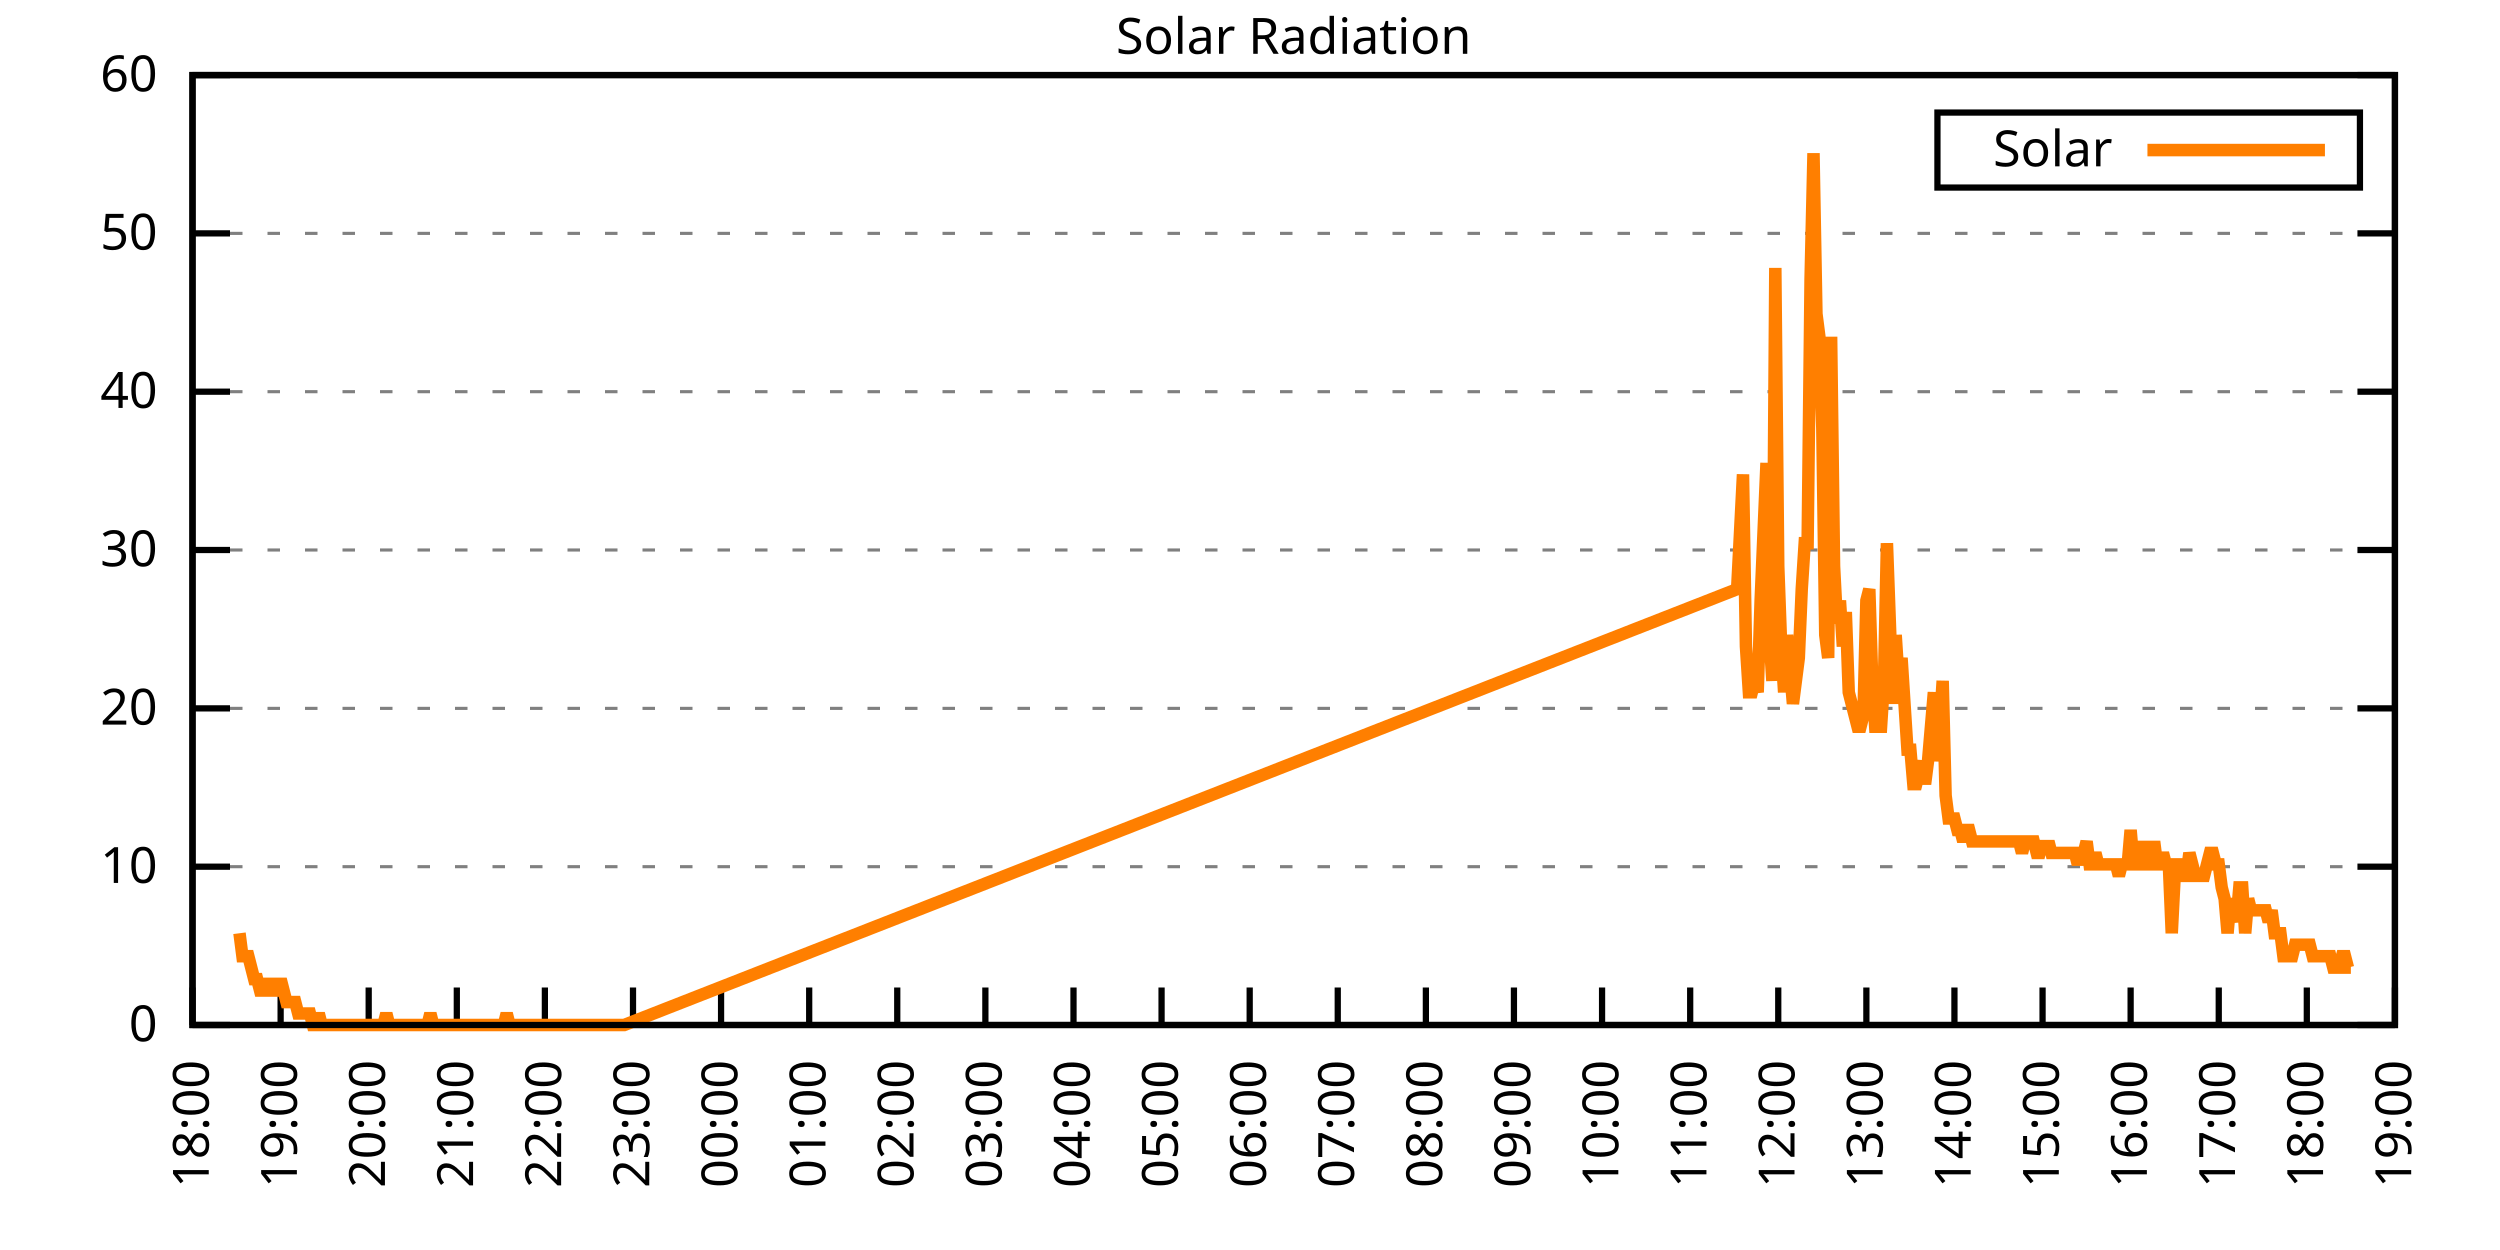
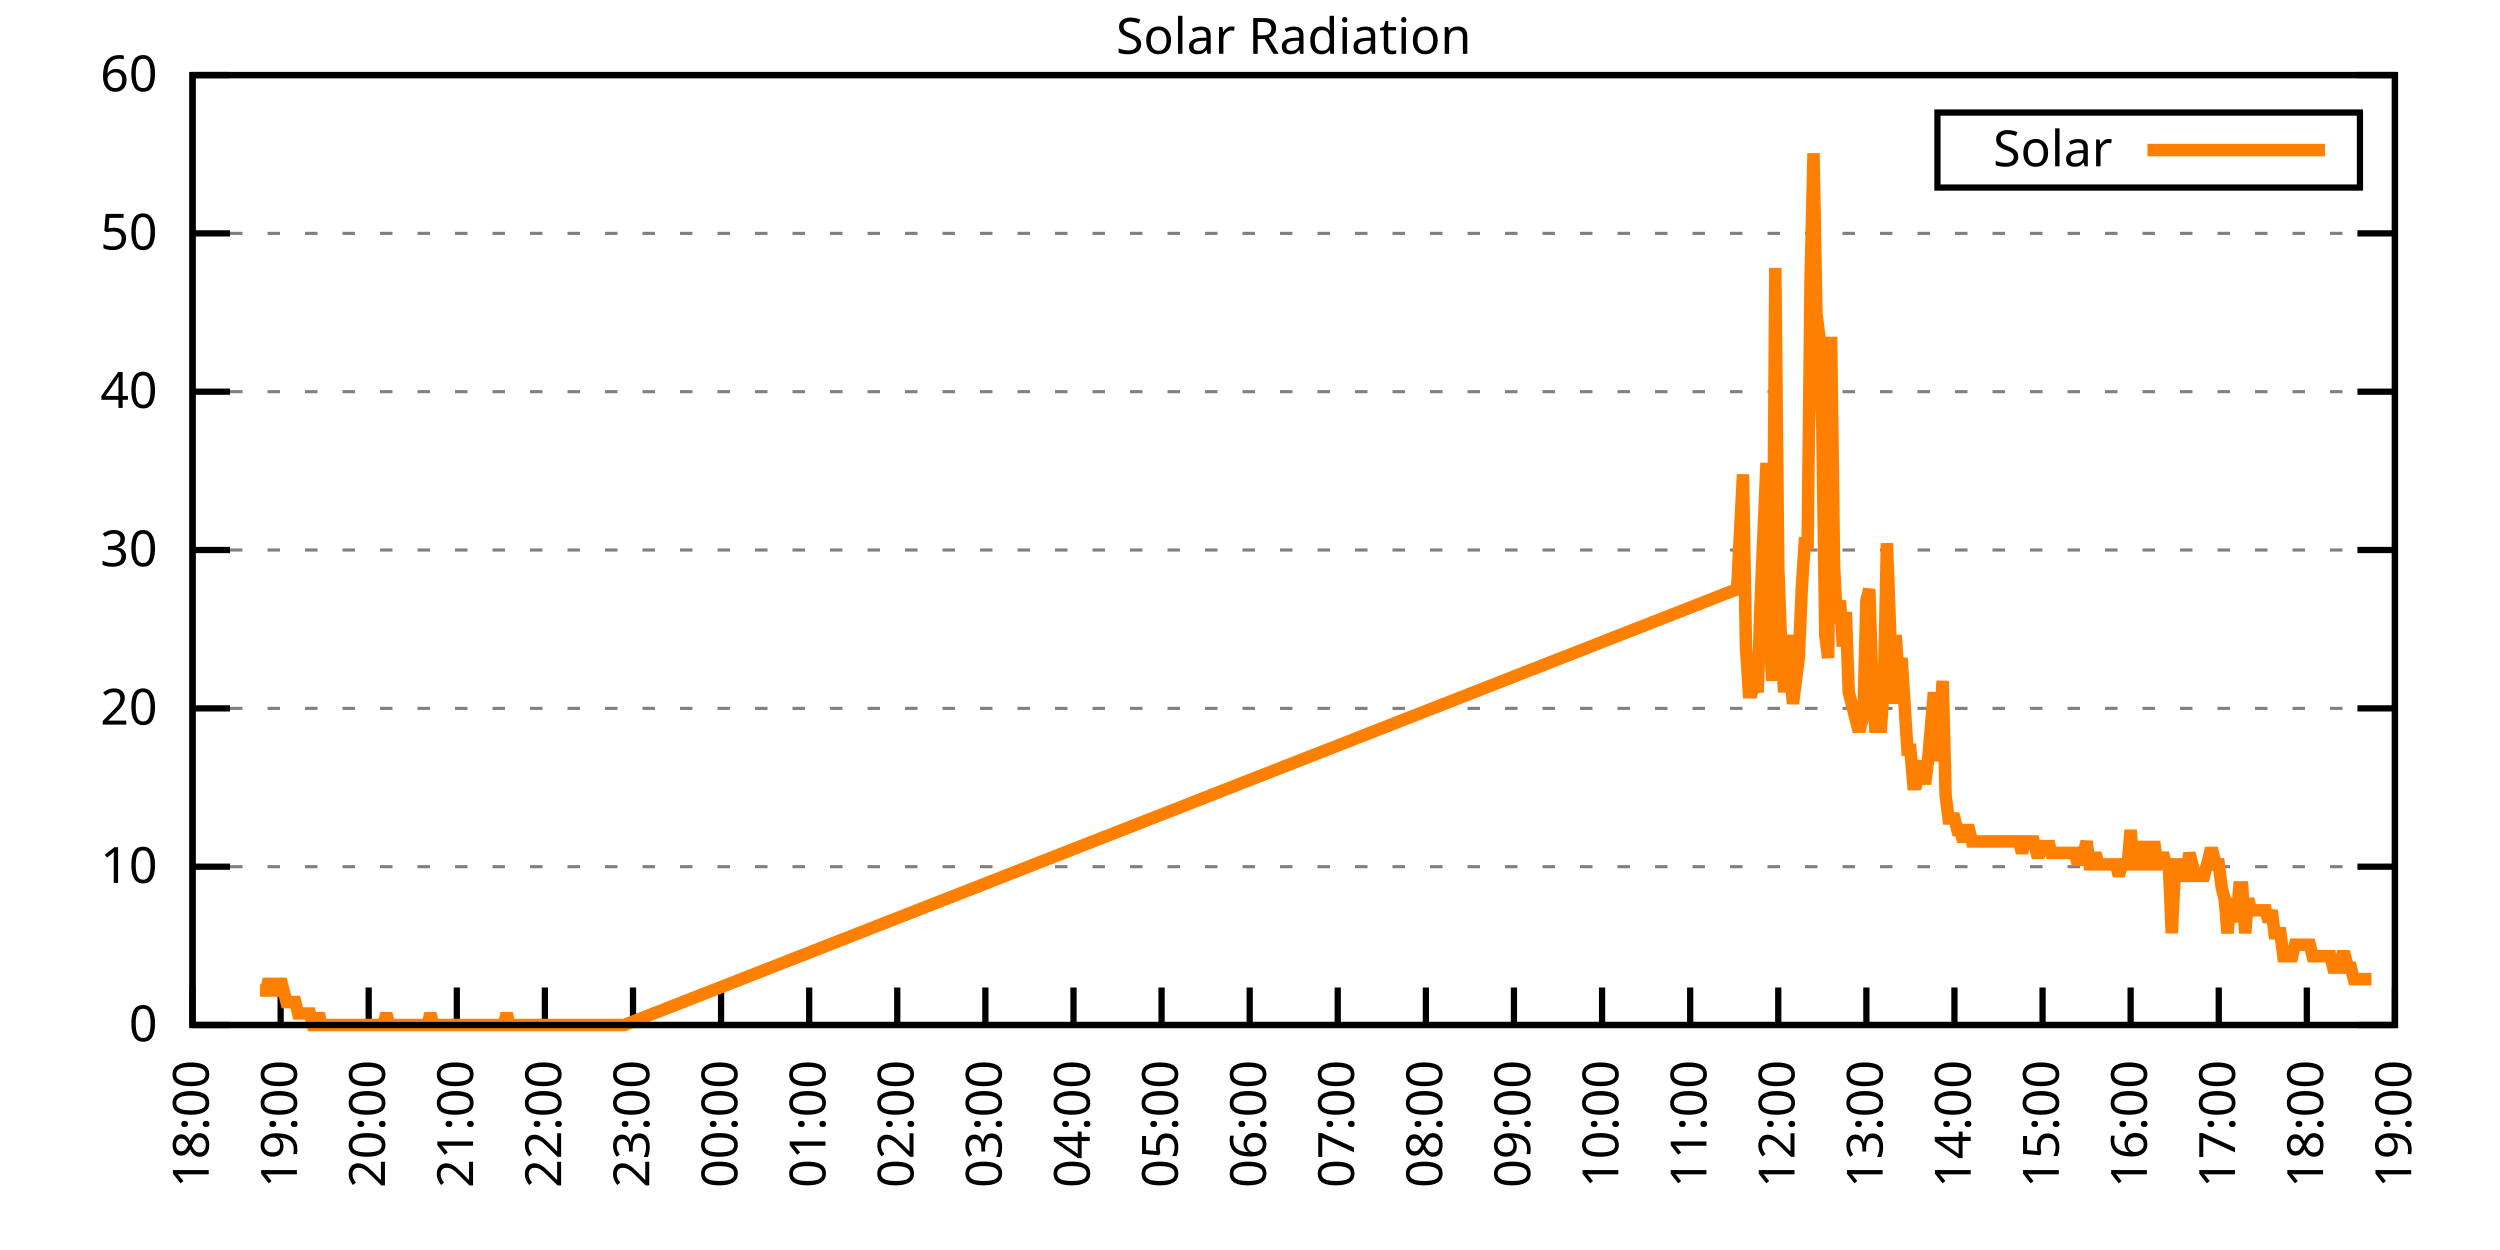
<svg xmlns="http://www.w3.org/2000/svg" xmlns:xlink="http://www.w3.org/1999/xlink" width="400" height="200" viewBox="0 0 400 200">
  <g id="gnuplot_canvas">
    <rect x="0" y="0" width="400" height="200" fill="none" />
    <defs>
      <circle id="gpDot" r="0.5" stroke-width="0.5" stroke="currentColor" />
      <path id="gpPt0" stroke-width="0.333" stroke="currentColor" d="M-1,0 h2 M0,-1 v2" />
      <path id="gpPt1" stroke-width="0.333" stroke="currentColor" d="M-1,-1 L1,1 M1,-1 L-1,1" />
      <path id="gpPt2" stroke-width="0.333" stroke="currentColor" d="M-1,0 L1,0 M0,-1 L0,1 M-1,-1 L1,1 M-1,1 L1,-1" />
      <rect id="gpPt3" stroke-width="0.333" stroke="currentColor" x="-1" y="-1" width="2" height="2" />
      <rect id="gpPt4" stroke-width="0.333" stroke="currentColor" fill="currentColor" x="-1" y="-1" width="2" height="2" />
      <circle id="gpPt5" stroke-width="0.333" stroke="currentColor" cx="0" cy="0" r="1" />
      <use xlink:href="#gpPt5" id="gpPt6" fill="currentColor" stroke="none" />
      <path id="gpPt7" stroke-width="0.333" stroke="currentColor" d="M0,-1.33 L-1.33,0.67 L1.33,0.67 z" />
      <use xlink:href="#gpPt7" id="gpPt8" fill="currentColor" stroke="none" />
      <use xlink:href="#gpPt7" id="gpPt9" stroke="currentColor" transform="rotate(180)" />
      <use xlink:href="#gpPt9" id="gpPt10" fill="currentColor" stroke="none" />
      <use xlink:href="#gpPt3" id="gpPt11" stroke="currentColor" transform="rotate(45)" />
      <use xlink:href="#gpPt11" id="gpPt12" fill="currentColor" stroke="none" />
      <path id="gpPt13" stroke-width="0.333" stroke="currentColor" d="M0,1.330 L1.265,0.411 L0.782,-1.067 L-0.782,-1.076 L-1.265,0.411 z" />
      <use xlink:href="#gpPt13" id="gpPt14" fill="currentColor" stroke="none" />
      <filter id="textbox" filterUnits="objectBoundingBox" x="0" y="0" height="1" width="1">
        <feFlood flood-color="white" flood-opacity="1" result="bgnd" />
        <feComposite in="SourceGraphic" in2="bgnd" operator="atop" />
      </filter>
      <filter id="greybox" filterUnits="objectBoundingBox" x="0" y="0" height="1" width="1">
        <feFlood flood-color="lightgrey" flood-opacity="1" result="grey" />
        <feComposite in="SourceGraphic" in2="grey" operator="atop" />
      </filter>
    </defs>
    <g fill="none" color="white" stroke="currentColor" stroke-width="1.00" stroke-linecap="butt" stroke-linejoin="miter">
</g>
    <g fill="none" color="black" stroke="currentColor" stroke-width="1.00" stroke-linecap="butt" stroke-linejoin="miter">
      <g stroke="none" shape-rendering="crispEdges">
        <polygon fill="rgb(255, 255, 255)" points="30.80,164.00 383.18,164.00 383.18,12.02 30.80,12.02 " />
      </g>
    </g>
    <g fill="none" color="black" stroke="currentColor" stroke-width="1.00" stroke-linecap="butt" stroke-linejoin="miter">
</g>
    <g fill="none" color="black" stroke="black" stroke-width="0.50" stroke-linecap="butt" stroke-linejoin="miter">
</g>
    <g fill="none" color="gray" stroke="currentColor" stroke-width="0.50" stroke-linecap="butt" stroke-linejoin="miter">
      <path stroke="gray" stroke-dasharray="2,4" class="gridline" d="M30.80,164.00 L383.19,164.00  " />
    </g>
    <g fill="none" color="gray" stroke="gray" stroke-width="1.00" stroke-linecap="butt" stroke-linejoin="miter">
</g>
    <g fill="none" color="black" stroke="currentColor" stroke-width="1.00" stroke-linecap="butt" stroke-linejoin="miter">
      <path stroke="black" d="M30.80,164.00 L36.80,164.00 M383.19,164.00 L377.19,164.00  " />
      <g transform="translate(25.20,166.60)" stroke="none" fill="black" font-family="Sans" font-size="8.00" text-anchor="end">
        <text>
          <tspan font-family="Sans"> 0</tspan>
        </text>
      </g>
    </g>
    <g fill="none" color="black" stroke="currentColor" stroke-width="1.00" stroke-linecap="butt" stroke-linejoin="miter">
</g>
    <g fill="none" color="black" stroke="black" stroke-width="0.50" stroke-linecap="butt" stroke-linejoin="miter">
</g>
    <g fill="none" color="gray" stroke="currentColor" stroke-width="0.50" stroke-linecap="butt" stroke-linejoin="miter">
      <path stroke="gray" stroke-dasharray="2,4" class="gridline" d="M30.80,138.67 L383.19,138.67  " />
    </g>
    <g fill="none" color="gray" stroke="gray" stroke-width="1.00" stroke-linecap="butt" stroke-linejoin="miter">
</g>
    <g fill="none" color="black" stroke="currentColor" stroke-width="1.00" stroke-linecap="butt" stroke-linejoin="miter">
      <path stroke="black" d="M30.80,138.67 L36.80,138.67 M383.19,138.67 L377.19,138.67  " />
      <g transform="translate(25.20,141.27)" stroke="none" fill="black" font-family="Sans" font-size="8.00" text-anchor="end">
        <text>
          <tspan font-family="Sans"> 10</tspan>
        </text>
      </g>
    </g>
    <g fill="none" color="black" stroke="currentColor" stroke-width="1.00" stroke-linecap="butt" stroke-linejoin="miter">
</g>
    <g fill="none" color="black" stroke="black" stroke-width="0.50" stroke-linecap="butt" stroke-linejoin="miter">
</g>
    <g fill="none" color="gray" stroke="currentColor" stroke-width="0.50" stroke-linecap="butt" stroke-linejoin="miter">
      <path stroke="gray" stroke-dasharray="2,4" class="gridline" d="M30.80,113.34 L383.19,113.34  " />
    </g>
    <g fill="none" color="gray" stroke="gray" stroke-width="1.00" stroke-linecap="butt" stroke-linejoin="miter">
</g>
    <g fill="none" color="black" stroke="currentColor" stroke-width="1.00" stroke-linecap="butt" stroke-linejoin="miter">
      <path stroke="black" d="M30.80,113.34 L36.80,113.34 M383.19,113.34 L377.19,113.34  " />
      <g transform="translate(25.20,115.94)" stroke="none" fill="black" font-family="Sans" font-size="8.00" text-anchor="end">
        <text>
          <tspan font-family="Sans"> 20</tspan>
        </text>
      </g>
    </g>
    <g fill="none" color="black" stroke="currentColor" stroke-width="1.00" stroke-linecap="butt" stroke-linejoin="miter">
</g>
    <g fill="none" color="black" stroke="black" stroke-width="0.50" stroke-linecap="butt" stroke-linejoin="miter">
</g>
    <g fill="none" color="gray" stroke="currentColor" stroke-width="0.50" stroke-linecap="butt" stroke-linejoin="miter">
      <path stroke="gray" stroke-dasharray="2,4" class="gridline" d="M30.80,88.00 L383.19,88.00  " />
    </g>
    <g fill="none" color="gray" stroke="gray" stroke-width="1.00" stroke-linecap="butt" stroke-linejoin="miter">
</g>
    <g fill="none" color="black" stroke="currentColor" stroke-width="1.00" stroke-linecap="butt" stroke-linejoin="miter">
      <path stroke="black" d="M30.80,88.00 L36.80,88.00 M383.19,88.00 L377.19,88.00  " />
      <g transform="translate(25.20,90.60)" stroke="none" fill="black" font-family="Sans" font-size="8.00" text-anchor="end">
        <text>
          <tspan font-family="Sans"> 30</tspan>
        </text>
      </g>
    </g>
    <g fill="none" color="black" stroke="currentColor" stroke-width="1.00" stroke-linecap="butt" stroke-linejoin="miter">
</g>
    <g fill="none" color="black" stroke="black" stroke-width="0.50" stroke-linecap="butt" stroke-linejoin="miter">
</g>
    <g fill="none" color="gray" stroke="currentColor" stroke-width="0.50" stroke-linecap="butt" stroke-linejoin="miter">
      <path stroke="gray" stroke-dasharray="2,4" class="gridline" d="M30.80,62.67 L383.19,62.67  " />
    </g>
    <g fill="none" color="gray" stroke="gray" stroke-width="1.00" stroke-linecap="butt" stroke-linejoin="miter">
</g>
    <g fill="none" color="black" stroke="currentColor" stroke-width="1.00" stroke-linecap="butt" stroke-linejoin="miter">
      <path stroke="black" d="M30.80,62.67 L36.80,62.67 M383.19,62.67 L377.19,62.67  " />
      <g transform="translate(25.20,65.27)" stroke="none" fill="black" font-family="Sans" font-size="8.00" text-anchor="end">
        <text>
          <tspan font-family="Sans"> 40</tspan>
        </text>
      </g>
    </g>
    <g fill="none" color="black" stroke="currentColor" stroke-width="1.00" stroke-linecap="butt" stroke-linejoin="miter">
</g>
    <g fill="none" color="black" stroke="black" stroke-width="0.50" stroke-linecap="butt" stroke-linejoin="miter">
</g>
    <g fill="none" color="gray" stroke="currentColor" stroke-width="0.50" stroke-linecap="butt" stroke-linejoin="miter">
      <path stroke="gray" stroke-dasharray="2,4" class="gridline" d="M30.80,37.34 L383.19,37.34  " />
    </g>
    <g fill="none" color="gray" stroke="gray" stroke-width="1.00" stroke-linecap="butt" stroke-linejoin="miter">
</g>
    <g fill="none" color="black" stroke="currentColor" stroke-width="1.00" stroke-linecap="butt" stroke-linejoin="miter">
      <path stroke="black" d="M30.80,37.34 L36.80,37.34 M383.19,37.34 L377.19,37.34  " />
      <g transform="translate(25.20,39.94)" stroke="none" fill="black" font-family="Sans" font-size="8.00" text-anchor="end">
        <text>
          <tspan font-family="Sans"> 50</tspan>
        </text>
      </g>
    </g>
    <g fill="none" color="black" stroke="currentColor" stroke-width="1.00" stroke-linecap="butt" stroke-linejoin="miter">
</g>
    <g fill="none" color="black" stroke="black" stroke-width="0.50" stroke-linecap="butt" stroke-linejoin="miter">
</g>
    <g fill="none" color="gray" stroke="currentColor" stroke-width="0.50" stroke-linecap="butt" stroke-linejoin="miter">
      <path stroke="gray" stroke-dasharray="2,4" class="gridline" d="M30.80,12.01 L383.19,12.01  " />
    </g>
    <g fill="none" color="gray" stroke="gray" stroke-width="1.00" stroke-linecap="butt" stroke-linejoin="miter">
</g>
    <g fill="none" color="black" stroke="currentColor" stroke-width="1.00" stroke-linecap="butt" stroke-linejoin="miter">
      <path stroke="black" d="M30.80,12.01 L36.80,12.01 M383.19,12.01 L377.19,12.01  " />
      <g transform="translate(25.20,14.61)" stroke="none" fill="black" font-family="Sans" font-size="8.00" text-anchor="end">
        <text>
          <tspan font-family="Sans"> 60</tspan>
        </text>
      </g>
    </g>
    <g fill="none" color="black" stroke="currentColor" stroke-width="1.00" stroke-linecap="butt" stroke-linejoin="miter">
      <path stroke="black" d="M30.80,164.00 L30.80,158.00  " />
      <g transform="translate(33.40,169.60) rotate(270.00)" stroke="none" fill="black" font-family="Sans" font-size="8.00" text-anchor="end">
        <text>
          <tspan font-family="Sans">18:00</tspan>
        </text>
      </g>
    </g>
    <g fill="none" color="black" stroke="currentColor" stroke-width="1.00" stroke-linecap="butt" stroke-linejoin="miter">
      <path stroke="black" d="M44.90,164.00 L44.90,158.00  " />
      <g transform="translate(47.50,169.60) rotate(270.00)" stroke="none" fill="black" font-family="Sans" font-size="8.00" text-anchor="end">
        <text>
          <tspan font-family="Sans">19:00</tspan>
        </text>
      </g>
    </g>
    <g fill="none" color="black" stroke="currentColor" stroke-width="1.00" stroke-linecap="butt" stroke-linejoin="miter">
      <path stroke="black" d="M58.99,164.00 L58.99,158.00  " />
      <g transform="translate(61.59,169.60) rotate(270.00)" stroke="none" fill="black" font-family="Sans" font-size="8.00" text-anchor="end">
        <text>
          <tspan font-family="Sans">20:00</tspan>
        </text>
      </g>
    </g>
    <g fill="none" color="black" stroke="currentColor" stroke-width="1.00" stroke-linecap="butt" stroke-linejoin="miter">
      <path stroke="black" d="M73.09,164.00 L73.09,158.00  " />
      <g transform="translate(75.69,169.60) rotate(270.00)" stroke="none" fill="black" font-family="Sans" font-size="8.00" text-anchor="end">
        <text>
          <tspan font-family="Sans">21:00</tspan>
        </text>
      </g>
    </g>
    <g fill="none" color="black" stroke="currentColor" stroke-width="1.00" stroke-linecap="butt" stroke-linejoin="miter">
      <path stroke="black" d="M87.18,164.00 L87.18,158.00  " />
      <g transform="translate(89.78,169.60) rotate(270.00)" stroke="none" fill="black" font-family="Sans" font-size="8.00" text-anchor="end">
        <text>
          <tspan font-family="Sans">22:00</tspan>
        </text>
      </g>
    </g>
    <g fill="none" color="black" stroke="currentColor" stroke-width="1.00" stroke-linecap="butt" stroke-linejoin="miter">
      <path stroke="black" d="M101.28,164.00 L101.28,158.00  " />
      <g transform="translate(103.88,169.60) rotate(270.00)" stroke="none" fill="black" font-family="Sans" font-size="8.00" text-anchor="end">
        <text>
          <tspan font-family="Sans">23:00</tspan>
        </text>
      </g>
    </g>
    <g fill="none" color="black" stroke="currentColor" stroke-width="1.00" stroke-linecap="butt" stroke-linejoin="miter">
      <path stroke="black" d="M115.37,164.00 L115.37,158.00  " />
      <g transform="translate(117.97,169.60) rotate(270.00)" stroke="none" fill="black" font-family="Sans" font-size="8.00" text-anchor="end">
        <text>
          <tspan font-family="Sans">00:00</tspan>
        </text>
      </g>
    </g>
    <g fill="none" color="black" stroke="currentColor" stroke-width="1.00" stroke-linecap="butt" stroke-linejoin="miter">
      <path stroke="black" d="M129.47,164.00 L129.47,158.00  " />
      <g transform="translate(132.07,169.60) rotate(270.00)" stroke="none" fill="black" font-family="Sans" font-size="8.00" text-anchor="end">
        <text>
          <tspan font-family="Sans">01:00</tspan>
        </text>
      </g>
    </g>
    <g fill="none" color="black" stroke="currentColor" stroke-width="1.00" stroke-linecap="butt" stroke-linejoin="miter">
      <path stroke="black" d="M143.56,164.00 L143.56,158.00  " />
      <g transform="translate(146.16,169.60) rotate(270.00)" stroke="none" fill="black" font-family="Sans" font-size="8.00" text-anchor="end">
        <text>
          <tspan font-family="Sans">02:00</tspan>
        </text>
      </g>
    </g>
    <g fill="none" color="black" stroke="currentColor" stroke-width="1.00" stroke-linecap="butt" stroke-linejoin="miter">
      <path stroke="black" d="M157.66,164.00 L157.66,158.00  " />
      <g transform="translate(160.26,169.60) rotate(270.00)" stroke="none" fill="black" font-family="Sans" font-size="8.00" text-anchor="end">
        <text>
          <tspan font-family="Sans">03:00</tspan>
        </text>
      </g>
    </g>
    <g fill="none" color="black" stroke="currentColor" stroke-width="1.00" stroke-linecap="butt" stroke-linejoin="miter">
      <path stroke="black" d="M171.76,164.00 L171.76,158.00  " />
      <g transform="translate(174.36,169.60) rotate(270.00)" stroke="none" fill="black" font-family="Sans" font-size="8.00" text-anchor="end">
        <text>
          <tspan font-family="Sans">04:00</tspan>
        </text>
      </g>
    </g>
    <g fill="none" color="black" stroke="currentColor" stroke-width="1.00" stroke-linecap="butt" stroke-linejoin="miter">
      <path stroke="black" d="M185.85,164.00 L185.85,158.00  " />
      <g transform="translate(188.45,169.60) rotate(270.00)" stroke="none" fill="black" font-family="Sans" font-size="8.00" text-anchor="end">
        <text>
          <tspan font-family="Sans">05:00</tspan>
        </text>
      </g>
    </g>
    <g fill="none" color="black" stroke="currentColor" stroke-width="1.00" stroke-linecap="butt" stroke-linejoin="miter">
      <path stroke="black" d="M199.95,164.00 L199.95,158.00  " />
      <g transform="translate(202.55,169.60) rotate(270.00)" stroke="none" fill="black" font-family="Sans" font-size="8.00" text-anchor="end">
        <text>
          <tspan font-family="Sans">06:00</tspan>
        </text>
      </g>
    </g>
    <g fill="none" color="black" stroke="currentColor" stroke-width="1.00" stroke-linecap="butt" stroke-linejoin="miter">
      <path stroke="black" d="M214.04,164.00 L214.04,158.00  " />
      <g transform="translate(216.64,169.60) rotate(270.00)" stroke="none" fill="black" font-family="Sans" font-size="8.00" text-anchor="end">
        <text>
          <tspan font-family="Sans">07:00</tspan>
        </text>
      </g>
    </g>
    <g fill="none" color="black" stroke="currentColor" stroke-width="1.00" stroke-linecap="butt" stroke-linejoin="miter">
      <path stroke="black" d="M228.14,164.00 L228.14,158.00  " />
      <g transform="translate(230.74,169.60) rotate(270.00)" stroke="none" fill="black" font-family="Sans" font-size="8.00" text-anchor="end">
        <text>
          <tspan font-family="Sans">08:00</tspan>
        </text>
      </g>
    </g>
    <g fill="none" color="black" stroke="currentColor" stroke-width="1.00" stroke-linecap="butt" stroke-linejoin="miter">
      <path stroke="black" d="M242.23,164.00 L242.23,158.00  " />
      <g transform="translate(244.83,169.60) rotate(270.00)" stroke="none" fill="black" font-family="Sans" font-size="8.00" text-anchor="end">
        <text>
          <tspan font-family="Sans">09:00</tspan>
        </text>
      </g>
    </g>
    <g fill="none" color="black" stroke="currentColor" stroke-width="1.00" stroke-linecap="butt" stroke-linejoin="miter">
      <path stroke="black" d="M256.33,164.00 L256.33,158.00  " />
      <g transform="translate(258.93,169.60) rotate(270.00)" stroke="none" fill="black" font-family="Sans" font-size="8.00" text-anchor="end">
        <text>
          <tspan font-family="Sans">10:00</tspan>
        </text>
      </g>
    </g>
    <g fill="none" color="black" stroke="currentColor" stroke-width="1.00" stroke-linecap="butt" stroke-linejoin="miter">
      <path stroke="black" d="M270.43,164.00 L270.43,158.00  " />
      <g transform="translate(273.03,169.60) rotate(270.00)" stroke="none" fill="black" font-family="Sans" font-size="8.00" text-anchor="end">
        <text>
          <tspan font-family="Sans">11:00</tspan>
        </text>
      </g>
    </g>
    <g fill="none" color="black" stroke="currentColor" stroke-width="1.00" stroke-linecap="butt" stroke-linejoin="miter">
      <path stroke="black" d="M284.52,164.00 L284.52,158.00  " />
      <g transform="translate(287.12,169.60) rotate(270.00)" stroke="none" fill="black" font-family="Sans" font-size="8.00" text-anchor="end">
        <text>
          <tspan font-family="Sans">12:00</tspan>
        </text>
      </g>
    </g>
    <g fill="none" color="black" stroke="currentColor" stroke-width="1.00" stroke-linecap="butt" stroke-linejoin="miter">
      <path stroke="black" d="M298.62,164.00 L298.62,158.00  " />
      <g transform="translate(301.22,169.60) rotate(270.00)" stroke="none" fill="black" font-family="Sans" font-size="8.00" text-anchor="end">
        <text>
          <tspan font-family="Sans">13:00</tspan>
        </text>
      </g>
    </g>
    <g fill="none" color="black" stroke="currentColor" stroke-width="1.00" stroke-linecap="butt" stroke-linejoin="miter">
      <path stroke="black" d="M312.71,164.00 L312.71,158.00  " />
      <g transform="translate(315.31,169.60) rotate(270.00)" stroke="none" fill="black" font-family="Sans" font-size="8.00" text-anchor="end">
        <text>
          <tspan font-family="Sans">14:00</tspan>
        </text>
      </g>
    </g>
    <g fill="none" color="black" stroke="currentColor" stroke-width="1.00" stroke-linecap="butt" stroke-linejoin="miter">
      <path stroke="black" d="M326.81,164.00 L326.81,158.00  " />
      <g transform="translate(329.41,169.60) rotate(270.00)" stroke="none" fill="black" font-family="Sans" font-size="8.00" text-anchor="end">
        <text>
          <tspan font-family="Sans">15:00</tspan>
        </text>
      </g>
    </g>
    <g fill="none" color="black" stroke="currentColor" stroke-width="1.00" stroke-linecap="butt" stroke-linejoin="miter">
      <path stroke="black" d="M340.90,164.00 L340.90,158.00  " />
      <g transform="translate(343.50,169.60) rotate(270.00)" stroke="none" fill="black" font-family="Sans" font-size="8.00" text-anchor="end">
        <text>
          <tspan font-family="Sans">16:00</tspan>
        </text>
      </g>
    </g>
    <g fill="none" color="black" stroke="currentColor" stroke-width="1.00" stroke-linecap="butt" stroke-linejoin="miter">
      <path stroke="black" d="M355.00,164.00 L355.00,158.00  " />
      <g transform="translate(357.60,169.60) rotate(270.00)" stroke="none" fill="black" font-family="Sans" font-size="8.00" text-anchor="end">
        <text>
          <tspan font-family="Sans">17:00</tspan>
        </text>
      </g>
    </g>
    <g fill="none" color="black" stroke="currentColor" stroke-width="1.00" stroke-linecap="butt" stroke-linejoin="miter">
      <path stroke="black" d="M369.09,164.00 L369.09,158.00  " />
      <g transform="translate(371.69,169.60) rotate(270.00)" stroke="none" fill="black" font-family="Sans" font-size="8.00" text-anchor="end">
        <text>
          <tspan font-family="Sans">18:00</tspan>
        </text>
      </g>
    </g>
    <g fill="none" color="black" stroke="currentColor" stroke-width="1.00" stroke-linecap="butt" stroke-linejoin="miter">
      <path stroke="black" d="M383.19,164.00 L383.19,158.00  " />
      <g transform="translate(385.79,169.60) rotate(270.00)" stroke="none" fill="black" font-family="Sans" font-size="8.00" text-anchor="end">
        <text>
          <tspan font-family="Sans">19:00</tspan>
        </text>
      </g>
    </g>
    <g fill="none" color="black" stroke="currentColor" stroke-width="1.00" stroke-linecap="butt" stroke-linejoin="miter">
</g>
    <g fill="none" color="black" stroke="currentColor" stroke-width="1.00" stroke-linecap="butt" stroke-linejoin="miter">
      <path stroke="black" d="M30.80,12.01 L30.80,164.00 L383.19,164.00 L383.19,12.01 L30.80,12.01 Z  " />
    </g>
    <g fill="none" color="black" stroke="currentColor" stroke-width="1.00" stroke-linecap="butt" stroke-linejoin="miter">
</g>
    <g fill="none" color="black" stroke="currentColor" stroke-width="1.00" stroke-linecap="butt" stroke-linejoin="miter">
      <path stroke="black" d="M309.99,30.01 L309.99,18.01 L377.59,18.01 L377.59,30.01 L309.99,30.01 Z  " />
    </g>
    <g id="Solar_Radiation_plot_1">
      <g fill="none" color="white" stroke="black" stroke-width="2.00" stroke-linecap="butt" stroke-linejoin="miter">
</g>
      <g fill="none" color="black" stroke="currentColor" stroke-width="2.00" stroke-linecap="butt" stroke-linejoin="miter">
        <g transform="translate(337.99,26.61)" stroke="none" fill="black" font-family="Sans" font-size="8.00" text-anchor="end">
          <text>
            <tspan font-family="Sans">Solar</tspan>
          </text>
        </g>
      </g>
      <g fill="none" color="black" stroke="currentColor" stroke-width="2.00" stroke-linecap="butt" stroke-linejoin="miter">
-         <path stroke="rgb(255, 127,   0)" d="M343.59,24.01 L371.99,24.01 M38.32,149.32 L38.79,152.99 L39.26,152.99 L39.73,152.99 L40.20,154.82 L40.67,156.66   L41.14,156.66 L41.61,158.49 L42.08,158.49 L42.55,158.49 L43.02,156.66 L43.49,158.49 L43.96,158.49 L44.43,158.49   L44.90,156.66 L45.37,158.49 L45.84,160.33 L46.31,160.33 L46.78,160.33 L47.24,160.33 L47.71,162.16 L48.18,162.16   L48.65,162.16 L49.12,162.16 L49.59,162.16 L50.06,164.00 L50.53,164.00 L51.00,162.16 L51.47,164.00 L51.94,164.00   L52.41,164.00 L52.88,164.00 L53.35,164.00 L53.82,164.00 L54.29,164.00 L54.76,164.00 L55.23,164.00 L55.70,164.00   L56.17,164.00 L56.64,164.00 L57.11,164.00 L57.58,164.00 L58.05,164.00 L58.52,164.00 L58.99,164.00 L59.46,164.00   L59.93,164.00 L60.40,164.00 L60.87,164.00 L61.34,164.00 L61.81,162.16 L62.28,164.00 L62.75,164.00 L63.22,164.00   L63.69,164.00 L64.16,164.00 L64.63,164.00 L65.10,164.00 L65.57,164.00 L66.04,164.00 L66.51,164.00 L66.98,164.00   L67.45,164.00 L67.92,164.00 L68.39,164.00 L68.86,162.16 L69.33,164.00 L69.80,164.00 L70.27,164.00 L70.74,164.00   L71.21,164.00 L71.68,164.00 L72.15,164.00 L72.62,164.00 L73.09,164.00 L73.56,164.00 L74.03,164.00 L74.50,164.00   L74.97,164.00 L75.44,164.00 L75.91,164.00 L76.38,164.00 L76.85,164.00 L77.32,164.00 L77.79,164.00 L78.26,164.00   L78.73,164.00 L79.19,164.00 L79.66,164.00 L80.13,164.00 L80.60,164.00 L81.07,162.16 L81.54,164.00 L82.01,164.00   L82.48,164.00 L82.95,164.00 L83.42,164.00 L83.89,164.00 L84.36,164.00 L84.83,164.00 L85.30,164.00 L85.77,164.00   L86.24,164.00 L86.71,164.00 L87.18,164.00 L87.65,164.00 L88.12,164.00 L88.59,164.00 L89.06,164.00 L89.53,164.00   L90.00,164.00 L90.47,164.00 L90.94,164.00 L91.41,164.00 L91.88,164.00 L92.35,164.00 L92.82,164.00 L93.29,164.00   L93.76,164.00 L94.23,164.00 L94.70,164.00 L95.17,164.00 L95.64,164.00 L96.11,164.00 L96.58,164.00 L97.05,164.00   L97.52,164.00 L97.99,164.00 L98.46,164.00 L98.93,164.00 L99.40,164.00 L99.87,164.00 L277.94,94.26 L278.88,75.90   L279.35,103.43 L279.82,110.77 L280.29,110.77 L280.76,108.94 L281.23,110.77 L281.70,96.09 L282.17,85.08 L282.64,74.07   L283.11,101.60 L283.58,108.94 L284.05,42.87 L284.52,90.59 L284.99,103.43 L285.46,110.77 L285.93,101.60 L286.40,107.10   L286.87,112.61 L287.34,108.94 L287.81,105.27 L288.28,94.26 L288.75,86.91 L289.22,86.91 L289.69,44.70 L290.16,24.51   L290.63,50.21 L291.10,53.88 L291.57,68.56 L292.04,101.60 L292.51,105.27 L292.98,53.88 L293.45,90.59 L293.92,99.76   L294.39,96.09 L294.86,103.43 L295.33,97.93 L295.80,110.77 L296.27,112.61 L296.74,114.44 L297.21,116.28 L297.68,116.28   L298.15,114.44 L298.62,96.09 L299.09,94.26 L299.56,108.94 L300.03,116.28 L300.50,116.28 L300.97,116.28 L301.44,108.94   L301.91,86.91 L302.38,99.76 L302.85,112.61 L303.31,101.60 L303.78,108.94 L304.25,105.27 L304.72,112.61 L305.19,119.95   L305.66,119.95 L306.13,125.46 L306.60,125.46 L307.07,123.62 L307.54,121.79 L308.01,125.46 L308.48,121.79 L308.95,116.28   L309.42,110.77 L309.89,121.79 L310.36,116.28 L310.83,108.94 L311.30,127.29 L311.77,130.96 L312.24,130.96 L312.71,130.96   L313.18,132.80 L313.65,132.80 L314.12,134.63 L314.59,132.80 L315.06,132.80 L315.53,134.63 L316.00,134.63 L316.47,134.63   L316.94,134.63 L317.41,134.63 L317.88,134.63 L318.35,134.63 L318.82,134.63 L319.29,134.63 L319.76,134.63 L320.23,134.63   L320.70,134.63 L321.17,134.63 L321.64,134.63 L322.11,134.63 L322.58,134.63 L323.05,134.63 L323.52,136.47 L323.99,134.63   L324.46,134.63 L324.93,134.63 L325.40,134.63 L325.87,136.47 L326.34,136.47 L326.81,134.63 L327.28,136.47 L327.75,134.63   L328.22,136.47 L328.69,136.47 L329.16,136.47 L329.63,136.47 L330.10,136.47 L330.57,136.47 L331.04,136.47 L331.51,136.47   L331.98,136.47 L332.45,138.30 L332.92,136.47 L333.39,136.47 L333.86,134.63 L334.33,138.30 L334.80,138.30 L335.26,136.47   L335.73,138.30 L336.20,138.30 L336.67,138.30 L337.14,138.30 L337.61,138.30 L338.08,138.30 L338.55,138.30 L339.02,140.14   L339.49,138.30 L339.96,138.30 L340.43,138.30 L340.90,132.80 L341.37,138.30 L341.84,138.30 L342.31,138.30 L342.78,134.63   L343.25,138.30 L343.72,138.30 L344.19,138.30 L344.66,134.63 L345.13,138.30 L345.60,138.30 L346.07,136.47 L346.54,138.30   L347.01,138.30 L347.48,149.32 L347.95,140.14 L348.42,138.30 L348.89,138.30 L349.36,140.14 L349.83,140.14 L350.30,136.47   L350.77,138.30 L351.24,140.14 L351.71,140.14 L352.18,140.14 L352.65,140.14 L353.12,138.30 L353.59,136.47 L354.06,136.47   L354.53,138.30 L355.00,138.30 L355.47,141.98 L355.94,143.81 L356.41,149.32 L356.88,143.81 L357.35,145.65 L357.82,147.48   L358.29,141.98 L358.76,141.98 L359.23,149.32 L359.70,143.81 L360.17,145.65 L360.64,145.65 L361.11,145.65 L361.58,145.65   L362.05,145.65 L362.52,145.65 L362.99,147.48 L363.46,145.65 L363.93,149.32 L364.40,149.32 L364.87,149.32 L365.34,152.99   L365.81,152.99 L366.28,152.99 L366.75,152.99 L367.21,151.15 L367.68,151.15 L368.15,151.15 L368.62,151.15 L369.09,151.15   L369.56,151.15 L370.03,152.99 L370.50,152.99 L370.97,152.99 L371.44,152.99 L371.91,152.99 L372.38,152.99 L372.85,152.99   L373.32,154.82 L373.79,154.82 L374.26,154.82 L374.73,152.99 L375.20,152.99 L375.67,154.82 L376.14,154.82  " />
+         <path stroke="rgb(255, 127,   0)" d="M343.59,24.01 L371.99,24.01 M41.61,158.49 L42.08,158.49 L42.55,158.49 L43.02,156.66 L43.49,158.49 L43.96,158.49   L44.43,158.49 L44.90,156.66 L45.37,158.49 L45.84,160.33 L46.31,160.33 L46.78,160.33 L47.24,160.33 L47.71,162.16   L48.18,162.16 L48.65,162.16 L49.12,162.16 L49.59,162.16 L50.06,164.00 L50.53,164.00 L51.00,162.16 L51.47,164.00   L51.94,164.00 L52.41,164.00 L52.88,164.00 L53.35,164.00 L53.82,164.00 L54.29,164.00 L54.76,164.00 L55.23,164.00   L55.70,164.00 L56.17,164.00 L56.64,164.00 L57.11,164.00 L57.58,164.00 L58.05,164.00 L58.52,164.00 L58.99,164.00   L59.46,164.00 L59.93,164.00 L60.40,164.00 L60.87,164.00 L61.34,164.00 L61.81,162.16 L62.28,164.00 L62.75,164.00   L63.22,164.00 L63.69,164.00 L64.16,164.00 L64.63,164.00 L65.10,164.00 L65.57,164.00 L66.04,164.00 L66.51,164.00   L66.98,164.00 L67.45,164.00 L67.92,164.00 L68.39,164.00 L68.86,162.16 L69.33,164.00 L69.80,164.00 L70.27,164.00   L70.74,164.00 L71.21,164.00 L71.68,164.00 L72.15,164.00 L72.62,164.00 L73.09,164.00 L73.56,164.00 L74.03,164.00   L74.50,164.00 L74.97,164.00 L75.44,164.00 L75.91,164.00 L76.38,164.00 L76.85,164.00 L77.32,164.00 L77.79,164.00   L78.26,164.00 L78.73,164.00 L79.19,164.00 L79.66,164.00 L80.13,164.00 L80.60,164.00 L81.07,162.16 L81.54,164.00   L82.01,164.00 L82.48,164.00 L82.95,164.00 L83.42,164.00 L83.89,164.00 L84.36,164.00 L84.83,164.00 L85.30,164.00   L85.77,164.00 L86.24,164.00 L86.71,164.00 L87.18,164.00 L87.65,164.00 L88.12,164.00 L88.59,164.00 L89.06,164.00   L89.53,164.00 L90.00,164.00 L90.47,164.00 L90.94,164.00 L91.41,164.00 L91.88,164.00 L92.35,164.00 L92.82,164.00   L93.29,164.00 L93.76,164.00 L94.23,164.00 L94.70,164.00 L95.17,164.00 L95.64,164.00 L96.11,164.00 L96.58,164.00   L97.05,164.00 L97.52,164.00 L97.99,164.00 L98.46,164.00 L98.93,164.00 L99.40,164.00 L99.87,164.00 L277.94,94.26   L278.88,75.90 L279.35,103.43 L279.82,110.77 L280.29,110.77 L280.76,108.94 L281.23,110.77 L281.70,96.09 L282.17,85.08   L282.64,74.07 L283.11,101.60 L283.58,108.94 L284.05,42.87 L284.52,90.59 L284.99,103.43 L285.46,110.77 L285.93,101.60   L286.40,107.10 L286.87,112.61 L287.34,108.94 L287.81,105.27 L288.28,94.26 L288.75,86.91 L289.22,86.91 L289.69,44.70   L290.16,24.51 L290.63,50.21 L291.10,53.88 L291.57,68.56 L292.04,101.60 L292.51,105.27 L292.98,53.88 L293.45,90.59   L293.92,99.76 L294.39,96.09 L294.86,103.43 L295.33,97.93 L295.80,110.77 L296.27,112.61 L296.74,114.44 L297.21,116.28   L297.68,116.28 L298.15,114.44 L298.62,96.09 L299.09,94.26 L299.56,108.94 L300.03,116.28 L300.50,116.28 L300.97,116.28   L301.44,108.94 L301.91,86.91 L302.38,99.76 L302.85,112.61 L303.31,101.60 L303.78,108.94 L304.25,105.27 L304.72,112.61   L305.19,119.95 L305.66,119.95 L306.13,125.46 L306.60,125.46 L307.07,123.62 L307.54,121.79 L308.01,125.46 L308.48,121.79   L308.95,116.28 L309.42,110.77 L309.89,121.79 L310.36,116.28 L310.83,108.94 L311.30,127.29 L311.77,130.96 L312.24,130.96   L312.71,130.96 L313.18,132.80 L313.65,132.80 L314.12,134.63 L314.59,132.80 L315.06,132.80 L315.53,134.63 L316.00,134.63   L316.47,134.63 L316.94,134.63 L317.41,134.63 L317.88,134.63 L318.35,134.63 L318.82,134.63 L319.29,134.63 L319.76,134.63   L320.23,134.63 L320.70,134.63 L321.17,134.63 L321.64,134.63 L322.11,134.63 L322.58,134.63 L323.05,134.63 L323.52,136.47   L323.99,134.63 L324.46,134.63 L324.93,134.63 L325.40,134.63 L325.87,136.47 L326.34,136.47 L326.81,134.63 L327.28,136.47   L327.75,134.63 L328.22,136.47 L328.69,136.47 L329.16,136.47 L329.63,136.47 L330.10,136.47 L330.57,136.47 L331.04,136.47   L331.51,136.47 L331.98,136.47 L332.45,138.30 L332.92,136.47 L333.39,136.47 L333.86,134.63 L334.33,138.30 L334.80,138.30   L335.26,136.47 L335.73,138.30 L336.20,138.30 L336.67,138.30 L337.14,138.30 L337.61,138.30 L338.08,138.30 L338.55,138.30   L339.02,140.14 L339.49,138.30 L339.96,138.30 L340.43,138.30 L340.90,132.80 L341.37,138.30 L341.84,138.30 L342.31,138.30   L342.78,134.63 L343.25,138.30 L343.72,138.30 L344.19,138.30 L344.66,134.63 L345.13,138.30 L345.60,138.30 L346.07,136.47   L346.54,138.30 L347.01,138.30 L347.48,149.32 L347.95,140.14 L348.42,138.30 L348.89,138.30 L349.36,140.14 L349.83,140.14   L350.30,136.47 L350.77,138.30 L351.24,140.14 L351.71,140.14 L352.18,140.14 L352.65,140.14 L353.12,138.30 L353.59,136.47   L354.06,136.47 L354.53,138.30 L355.00,138.30 L355.47,141.98 L355.94,143.81 L356.41,149.32 L356.88,143.81 L357.35,145.65   L357.82,147.48 L358.29,141.98 L358.76,141.98 L359.23,149.32 L359.70,143.81 L360.17,145.65 L360.64,145.65 L361.11,145.65   L361.58,145.65 L362.05,145.65 L362.52,145.65 L362.99,147.48 L363.46,145.65 L363.93,149.32 L364.40,149.32 L364.87,149.32   L365.34,152.99 L365.81,152.99 L366.28,152.99 L366.75,152.99 L367.21,151.15 L367.68,151.15 L368.15,151.15 L368.62,151.15   L369.09,151.15 L369.56,151.15 L370.03,152.99 L370.50,152.99 L370.97,152.99 L371.44,152.99 L371.91,152.99 L372.38,152.99   L372.85,152.99 L373.32,154.82 L373.79,154.82 L374.26,154.82 L374.73,152.99 L375.20,152.99 L375.67,154.82 L376.14,154.82   L376.61,156.66 L377.08,156.66 L377.55,156.66 L378.02,156.66 L378.49,156.66 L378.96,156.66 L379.43,156.66  " />
      </g>
    </g>
    <g fill="none" color="black" stroke="currentColor" stroke-width="2.00" stroke-linecap="butt" stroke-linejoin="miter">
</g>
    <g fill="none" color="black" stroke="black" stroke-width="1.00" stroke-linecap="butt" stroke-linejoin="miter">
</g>
    <g fill="none" color="black" stroke="currentColor" stroke-width="1.00" stroke-linecap="butt" stroke-linejoin="miter">
      <path stroke="black" d="M30.80,12.01 L30.80,164.00 L383.19,164.00 L383.19,12.01 L30.80,12.01 Z  " />
      <g transform="translate(6.80,88.01) rotate(270.00)" stroke="none" fill="black" font-family="Sans" font-size="8.00" text-anchor="middle">
        <text />
      </g>
    </g>
    <g fill="none" color="black" stroke="currentColor" stroke-width="1.00" stroke-linecap="butt" stroke-linejoin="miter">
</g>
    <g fill="none" color="black" stroke="currentColor" stroke-width="1.00" stroke-linecap="butt" stroke-linejoin="miter">
      <g transform="translate(206.99,8.61)" stroke="none" fill="black" font-family="Sans" font-size="8.00" text-anchor="middle">
        <text>
          <tspan font-family="Sans">Solar Radiation</tspan>
        </text>
      </g>
    </g>
    <g fill="none" color="black" stroke="currentColor" stroke-width="1.00" stroke-linecap="butt" stroke-linejoin="miter">
</g>
  </g>
</svg>
